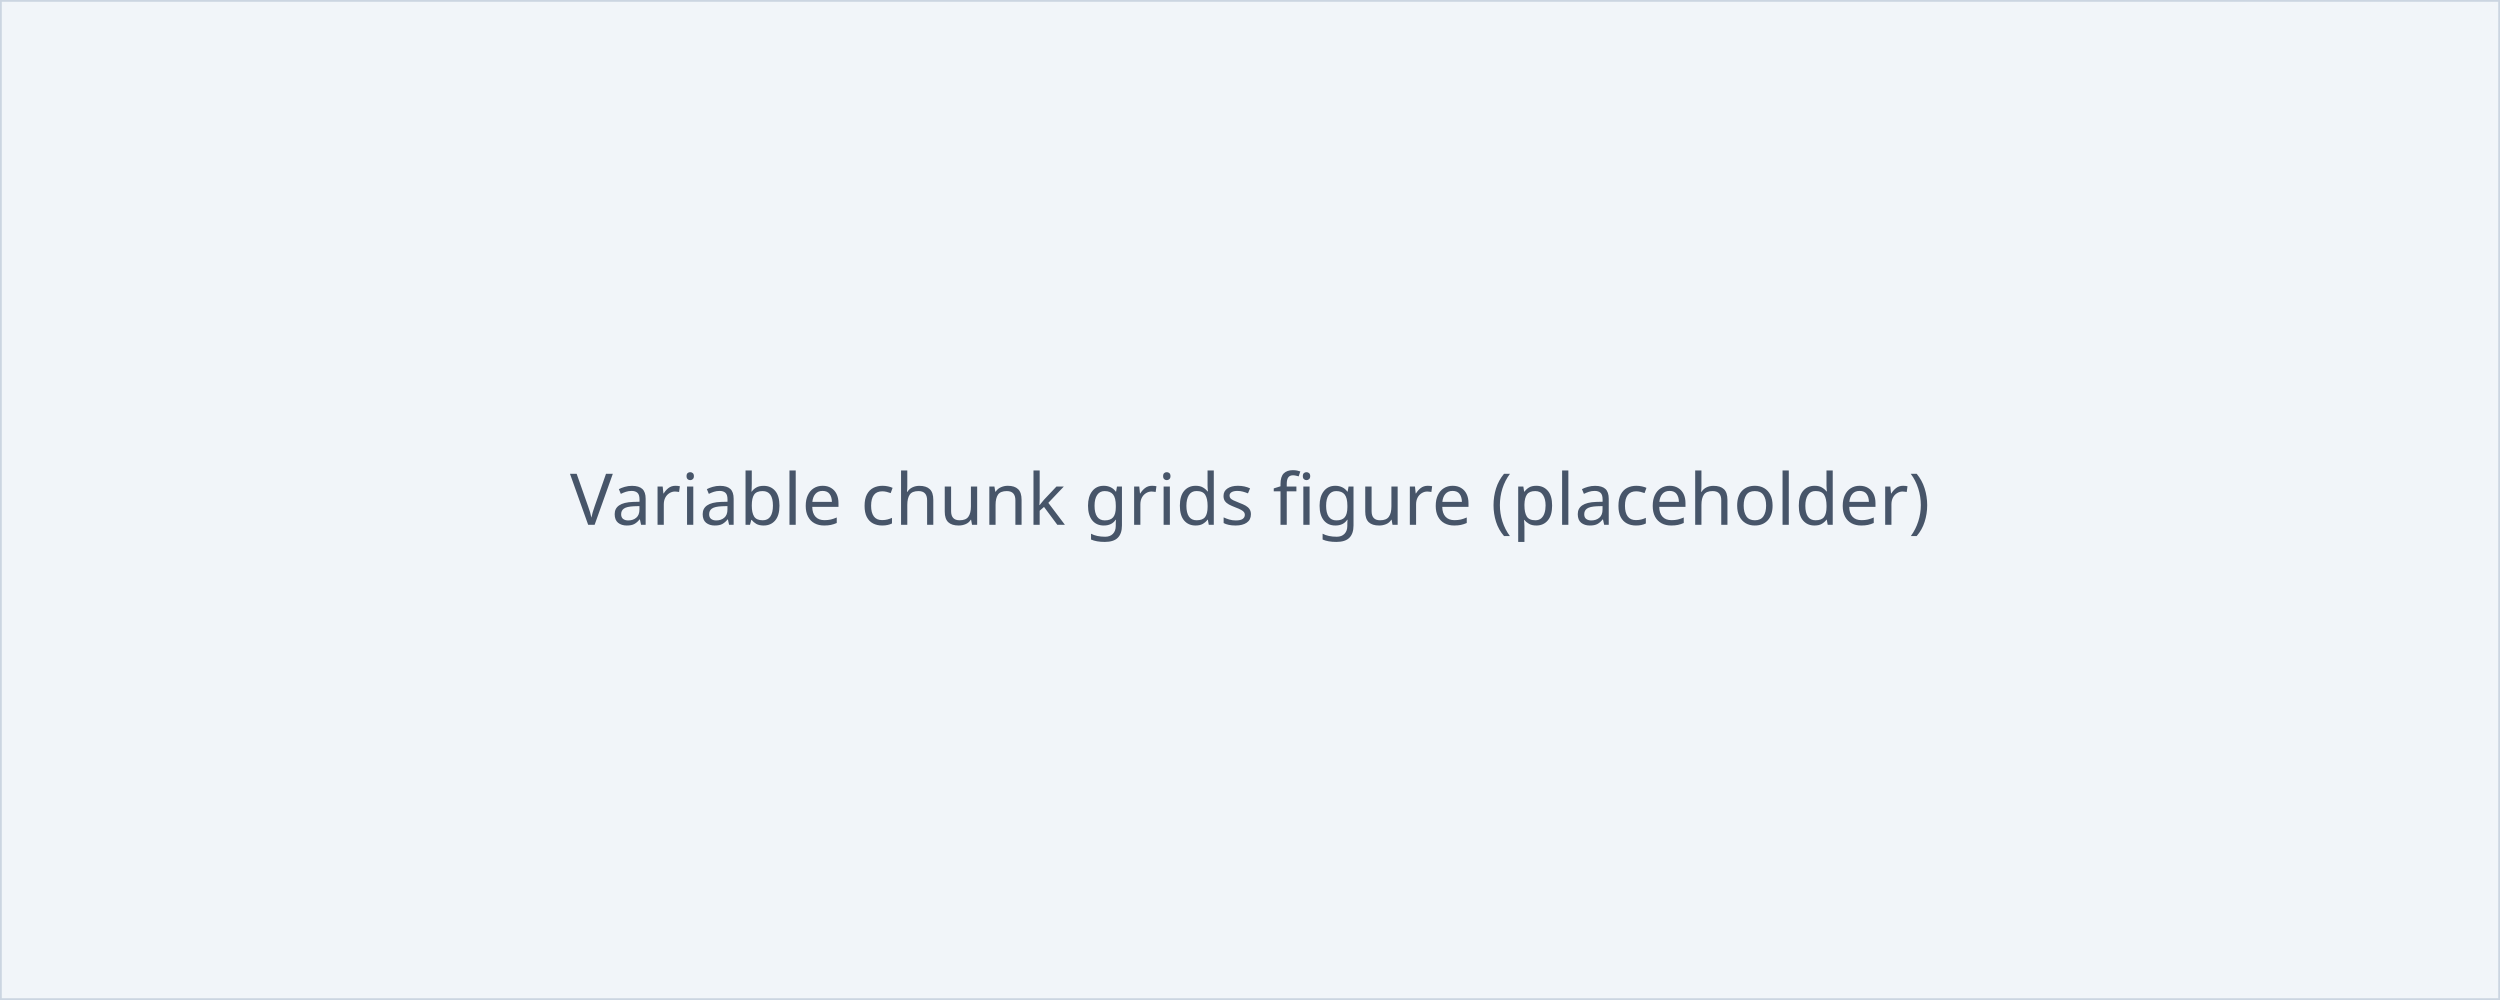
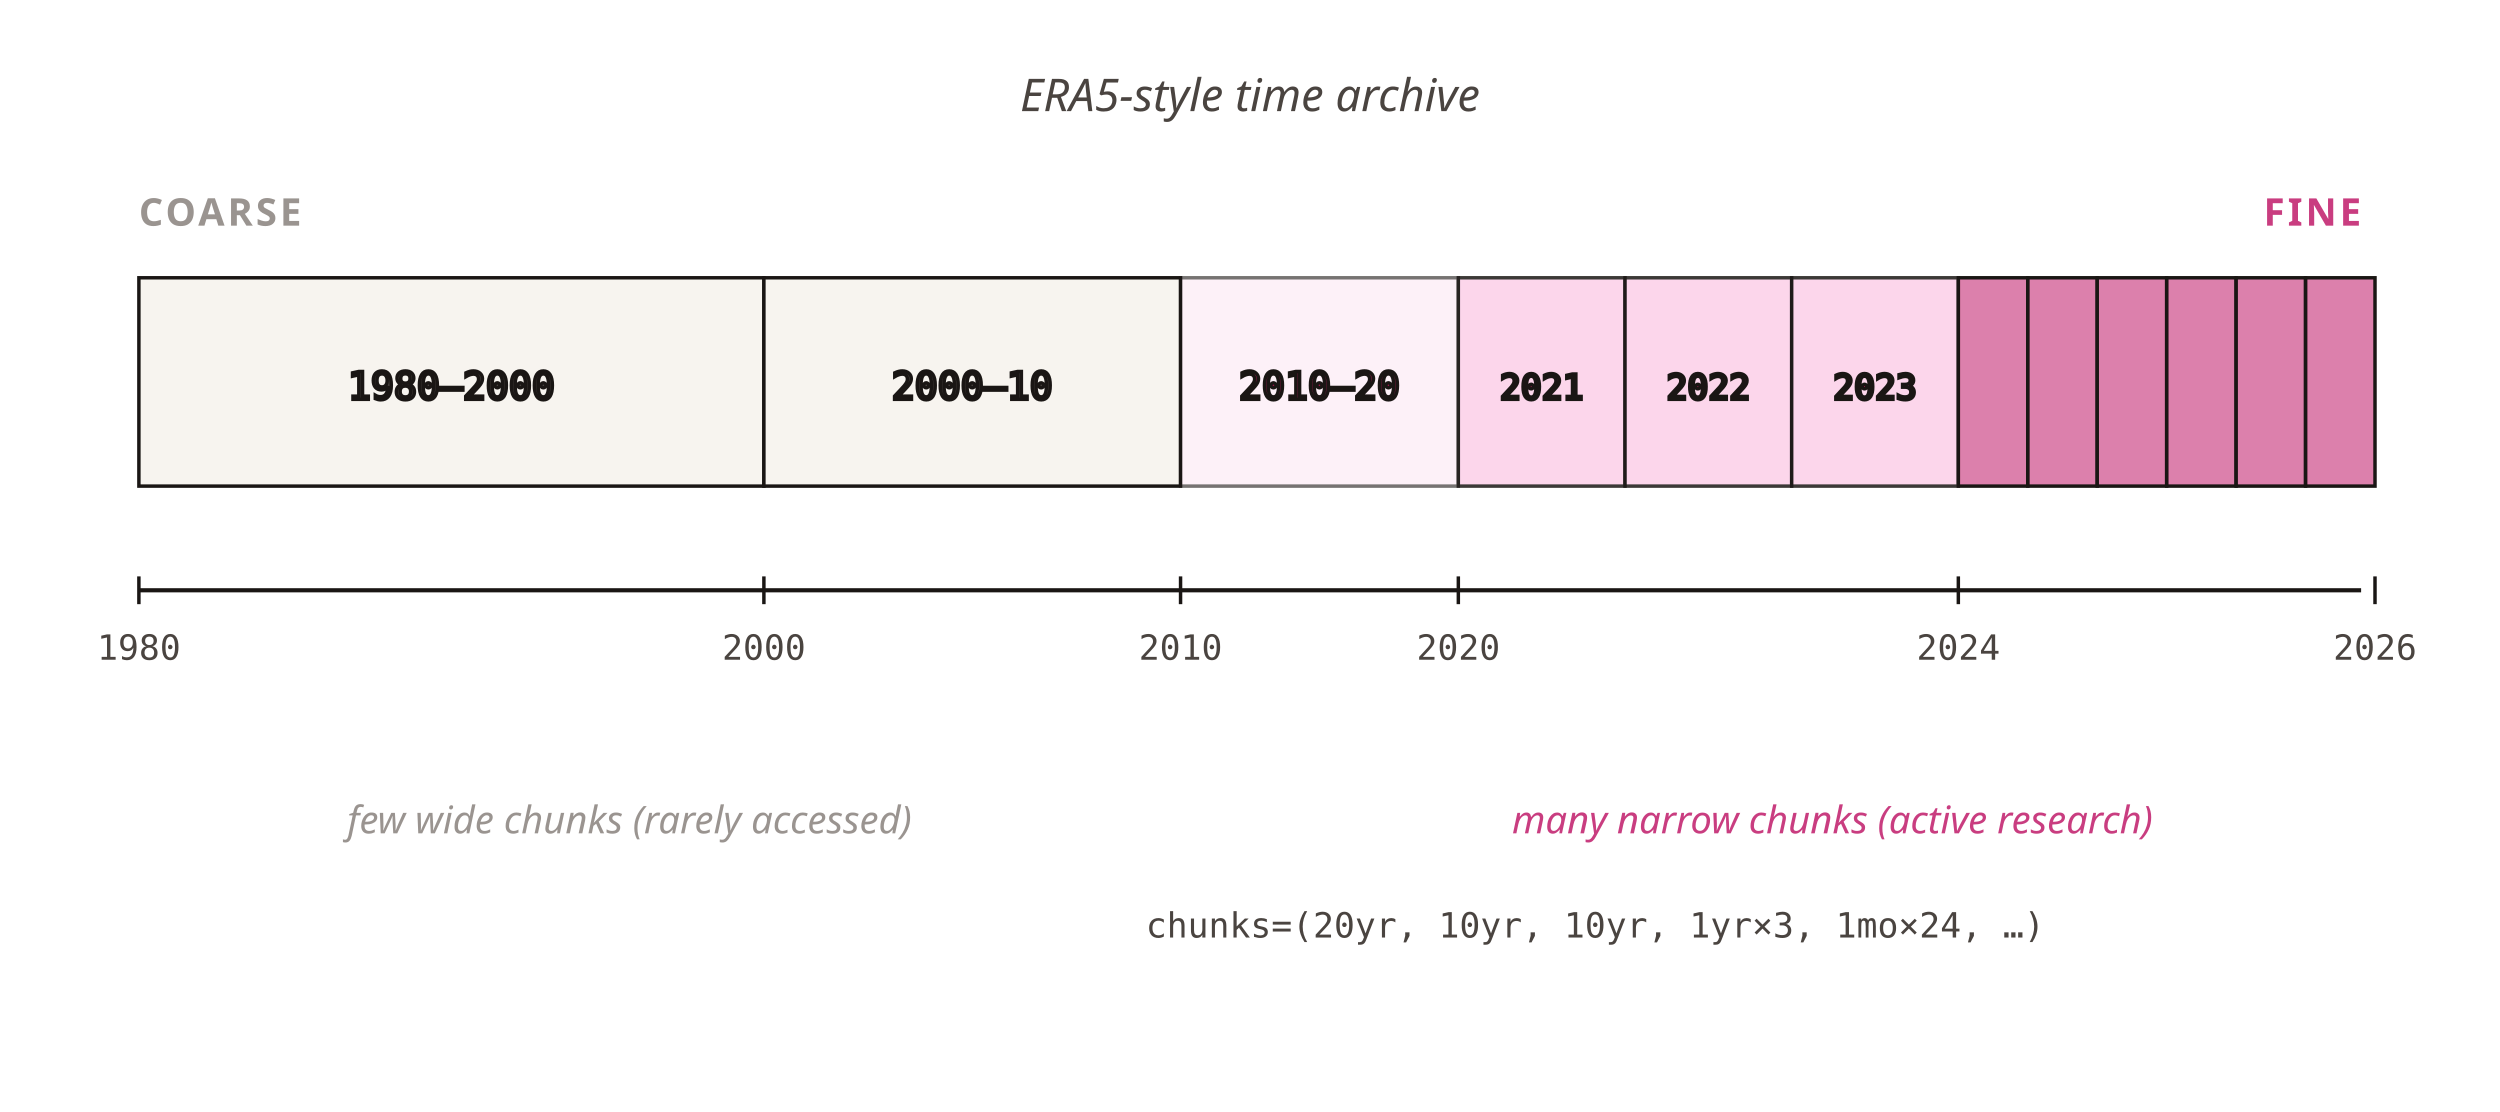
- <svg xmlns="http://www.w3.org/2000/svg" viewBox="0 0 700 280" font-family="ui-sans-serif, system-ui, sans-serif">
-   <rect width="700" height="280" fill="#f1f5f9" stroke="#cbd5e1" stroke-width="1" />
-   <text x="350" y="140" text-anchor="middle" dominant-baseline="middle" font-size="20" fill="#475569">Variable chunk grids figure (placeholder)</text>
+ <svg xmlns="http://www.w3.org/2000/svg" viewBox="0 0 720 320" font-family="ui-sans-serif, system-ui, sans-serif">
+   <text x="360" y="32" text-anchor="middle" font-size="13" fill="#4a4440" font-style="italic">ERA5-style time archive</text>
+   <text x="40" y="65" font-size="11" fill="#9a9490" font-weight="700" letter-spacing="0.08em">COARSE</text>
+   <text x="680" y="65" text-anchor="end" font-size="11" fill="#c93d80" font-weight="700" letter-spacing="0.08em">FINE</text>
+   <g transform="translate(40, 80)" stroke="#1a1614" stroke-width="1">
+     <rect x="0" y="0" width="180" height="60" fill="#f7f4ef" />
+     <text x="90" y="35" text-anchor="middle" font-size="11" fill="#4a4440" font-family="ui-monospace, monospace">1980–2000</text>
+     <rect x="180" y="0" width="120" height="60" fill="#f7f4ef" />
+     <text x="240" y="35" text-anchor="middle" font-size="11" fill="#4a4440" font-family="ui-monospace, monospace">2000–10</text>
+     <rect x="300" y="0" width="80" height="60" fill="#fce7f3" opacity="0.6" />
+     <text x="340" y="35" text-anchor="middle" font-size="11" fill="#9d174d" font-family="ui-monospace, monospace">2010–20</text>
+     <rect x="380" y="0" width="48" height="60" fill="#fbcfe8" opacity="0.85" />
+     <text x="404" y="35" text-anchor="middle" font-size="10" fill="#9d174d" font-family="ui-monospace, monospace">2021</text>
+     <rect x="428" y="0" width="48" height="60" fill="#fbcfe8" opacity="0.85" />
+     <text x="452" y="35" text-anchor="middle" font-size="10" fill="#9d174d" font-family="ui-monospace, monospace">2022</text>
+     <rect x="476" y="0" width="48" height="60" fill="#fbcfe8" opacity="0.85" />
+     <text x="500" y="35" text-anchor="middle" font-size="10" fill="#9d174d" font-family="ui-monospace, monospace">2023</text>
+     <rect x="524" y="0" width="20" height="60" fill="#c93d80" fill-opacity="0.65" />
+     <rect x="544" y="0" width="20" height="60" fill="#c93d80" fill-opacity="0.65" />
+     <rect x="564" y="0" width="20" height="60" fill="#c93d80" fill-opacity="0.65" />
+     <rect x="584" y="0" width="20" height="60" fill="#c93d80" fill-opacity="0.65" />
+     <rect x="604" y="0" width="20" height="60" fill="#c93d80" fill-opacity="0.65" />
+     <rect x="624" y="0" width="20" height="60" fill="#c93d80" fill-opacity="0.65" />
+   </g>
+   <line x1="40" y1="170" x2="680" y2="170" stroke="#1a1614" stroke-width="1.2" />
+   <g font-size="10" fill="#4a4440" font-family="ui-monospace, monospace" text-anchor="middle">
+     <line x1="40" y1="166" x2="40" y2="174" stroke="#1a1614" />
+     <text x="40" y="190">1980</text>
+     <line x1="220" y1="166" x2="220" y2="174" stroke="#1a1614" />
+     <text x="220" y="190">2000</text>
+     <line x1="340" y1="166" x2="340" y2="174" stroke="#1a1614" />
+     <text x="340" y="190">2010</text>
+     <line x1="420" y1="166" x2="420" y2="174" stroke="#1a1614" />
+     <text x="420" y="190">2020</text>
+     <line x1="564" y1="166" x2="564" y2="174" stroke="#1a1614" />
+     <text x="564" y="190">2024</text>
+     <line x1="684" y1="166" x2="684" y2="174" stroke="#1a1614" />
+     <text x="684" y="190">2026</text>
+   </g>
+   <text x="100" y="240" font-size="11" fill="#9a9490" font-style="italic">few wide chunks (rarely accessed)</text>
+   <text x="620" y="240" text-anchor="end" font-size="11" fill="#c93d80" font-style="italic">many narrow chunks (active research)</text>
+   <g transform="translate(330, 270)">
+     <text x="0" y="0" font-size="10" fill="#4a4440" font-family="ui-monospace, monospace">chunks=(20yr, 10yr, 10yr, 1yr×3, 1mo×24, …)</text>
+   </g>
</svg>
